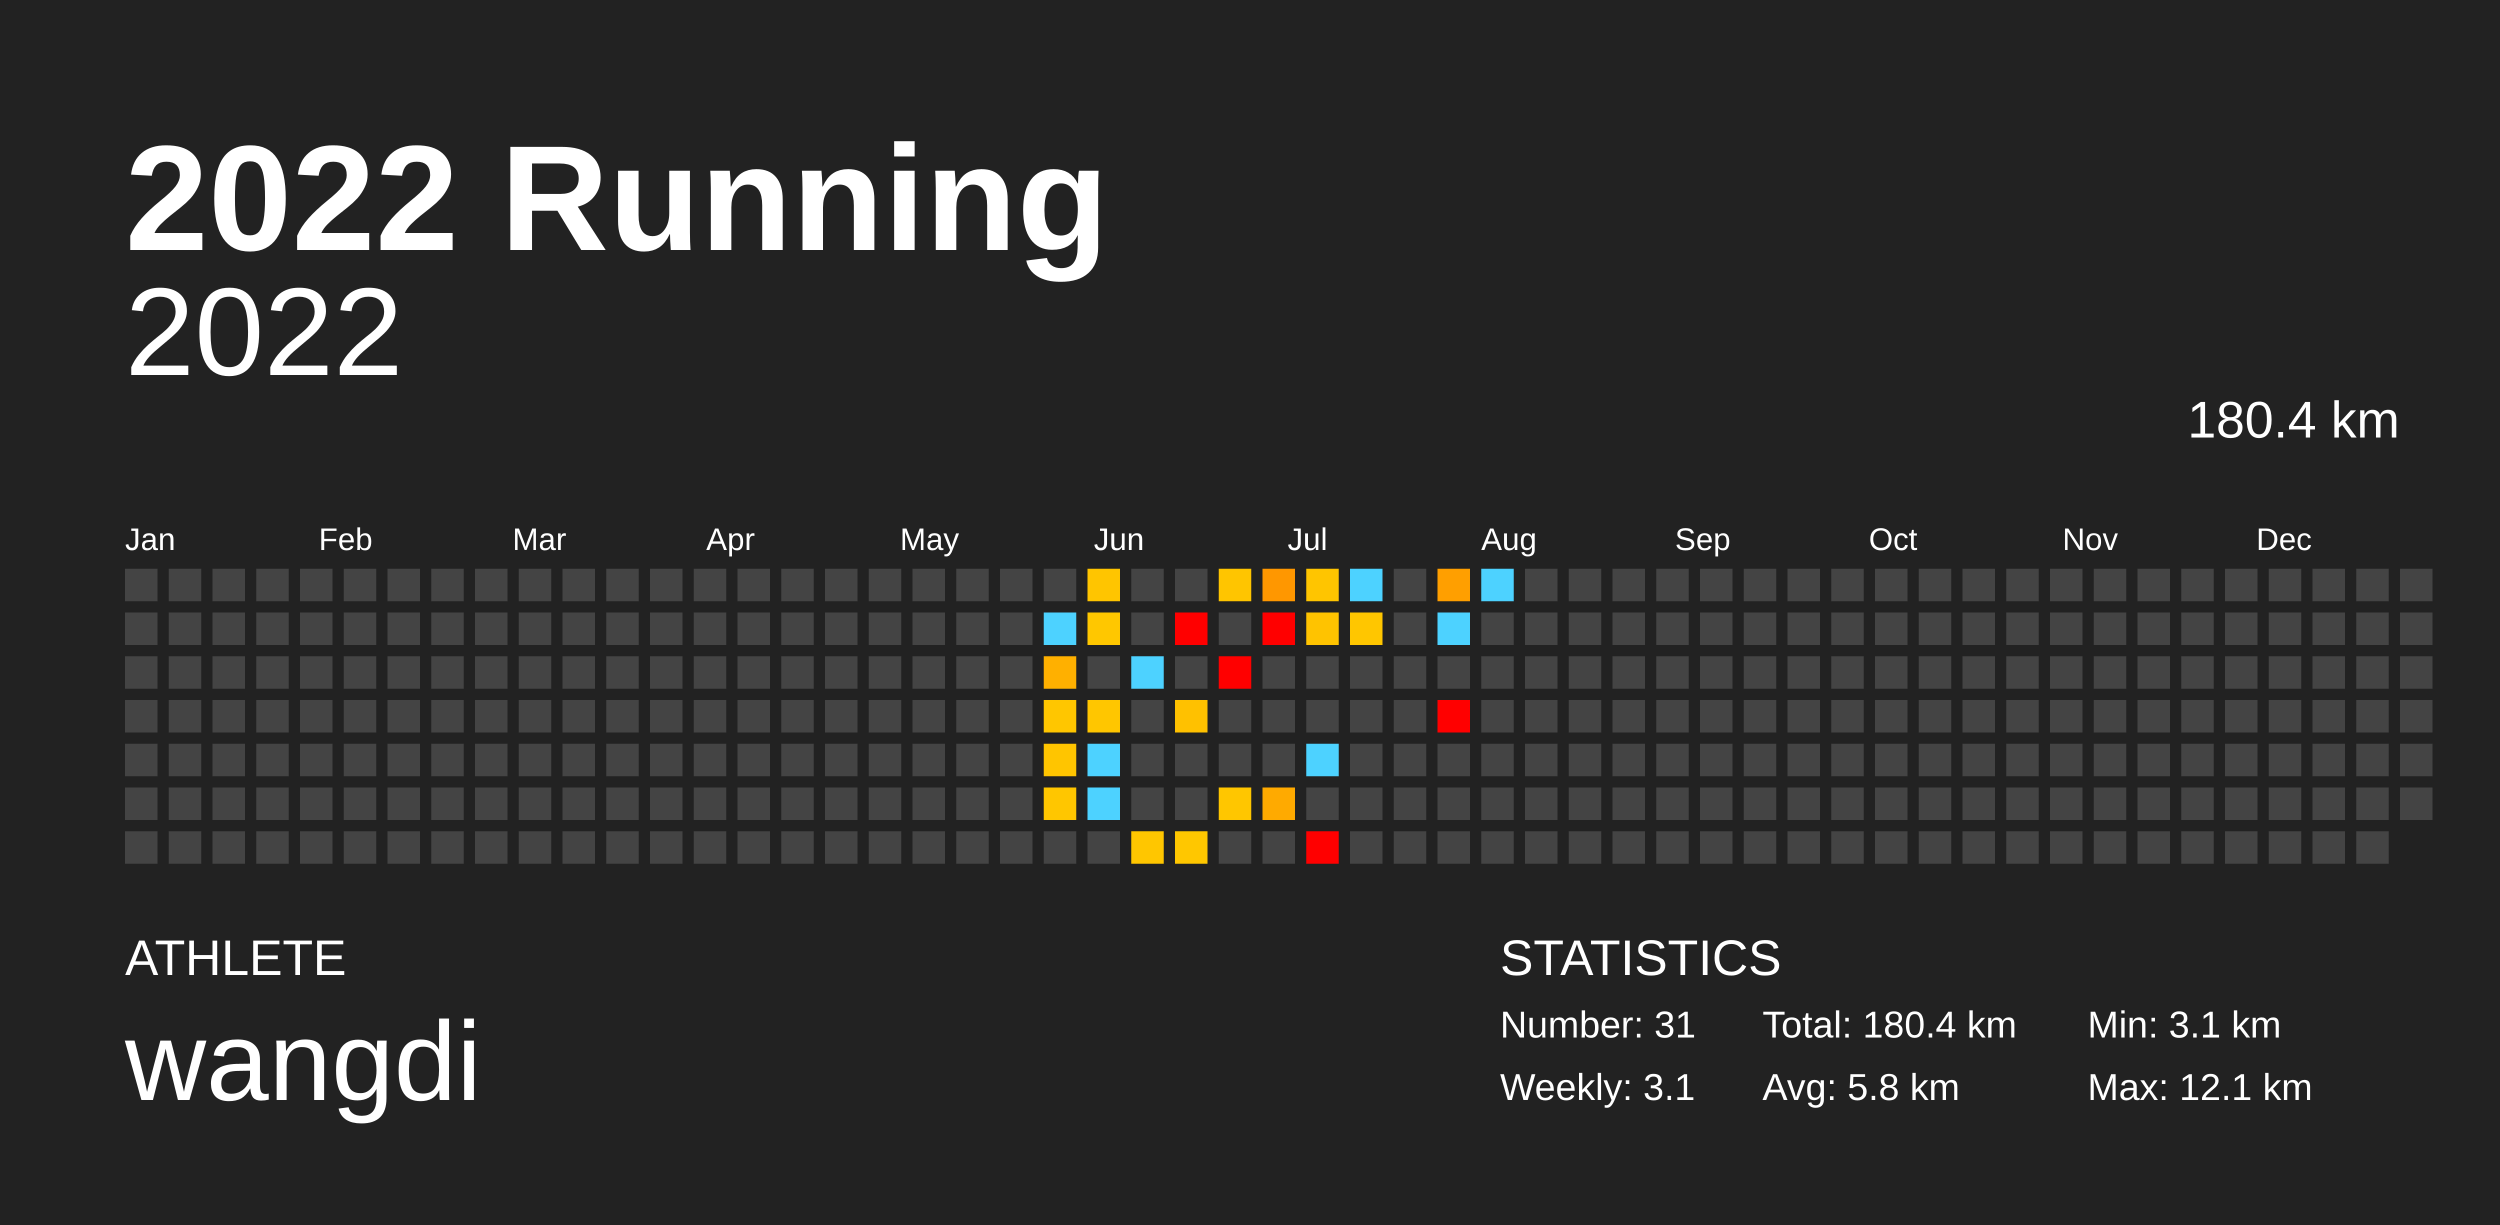
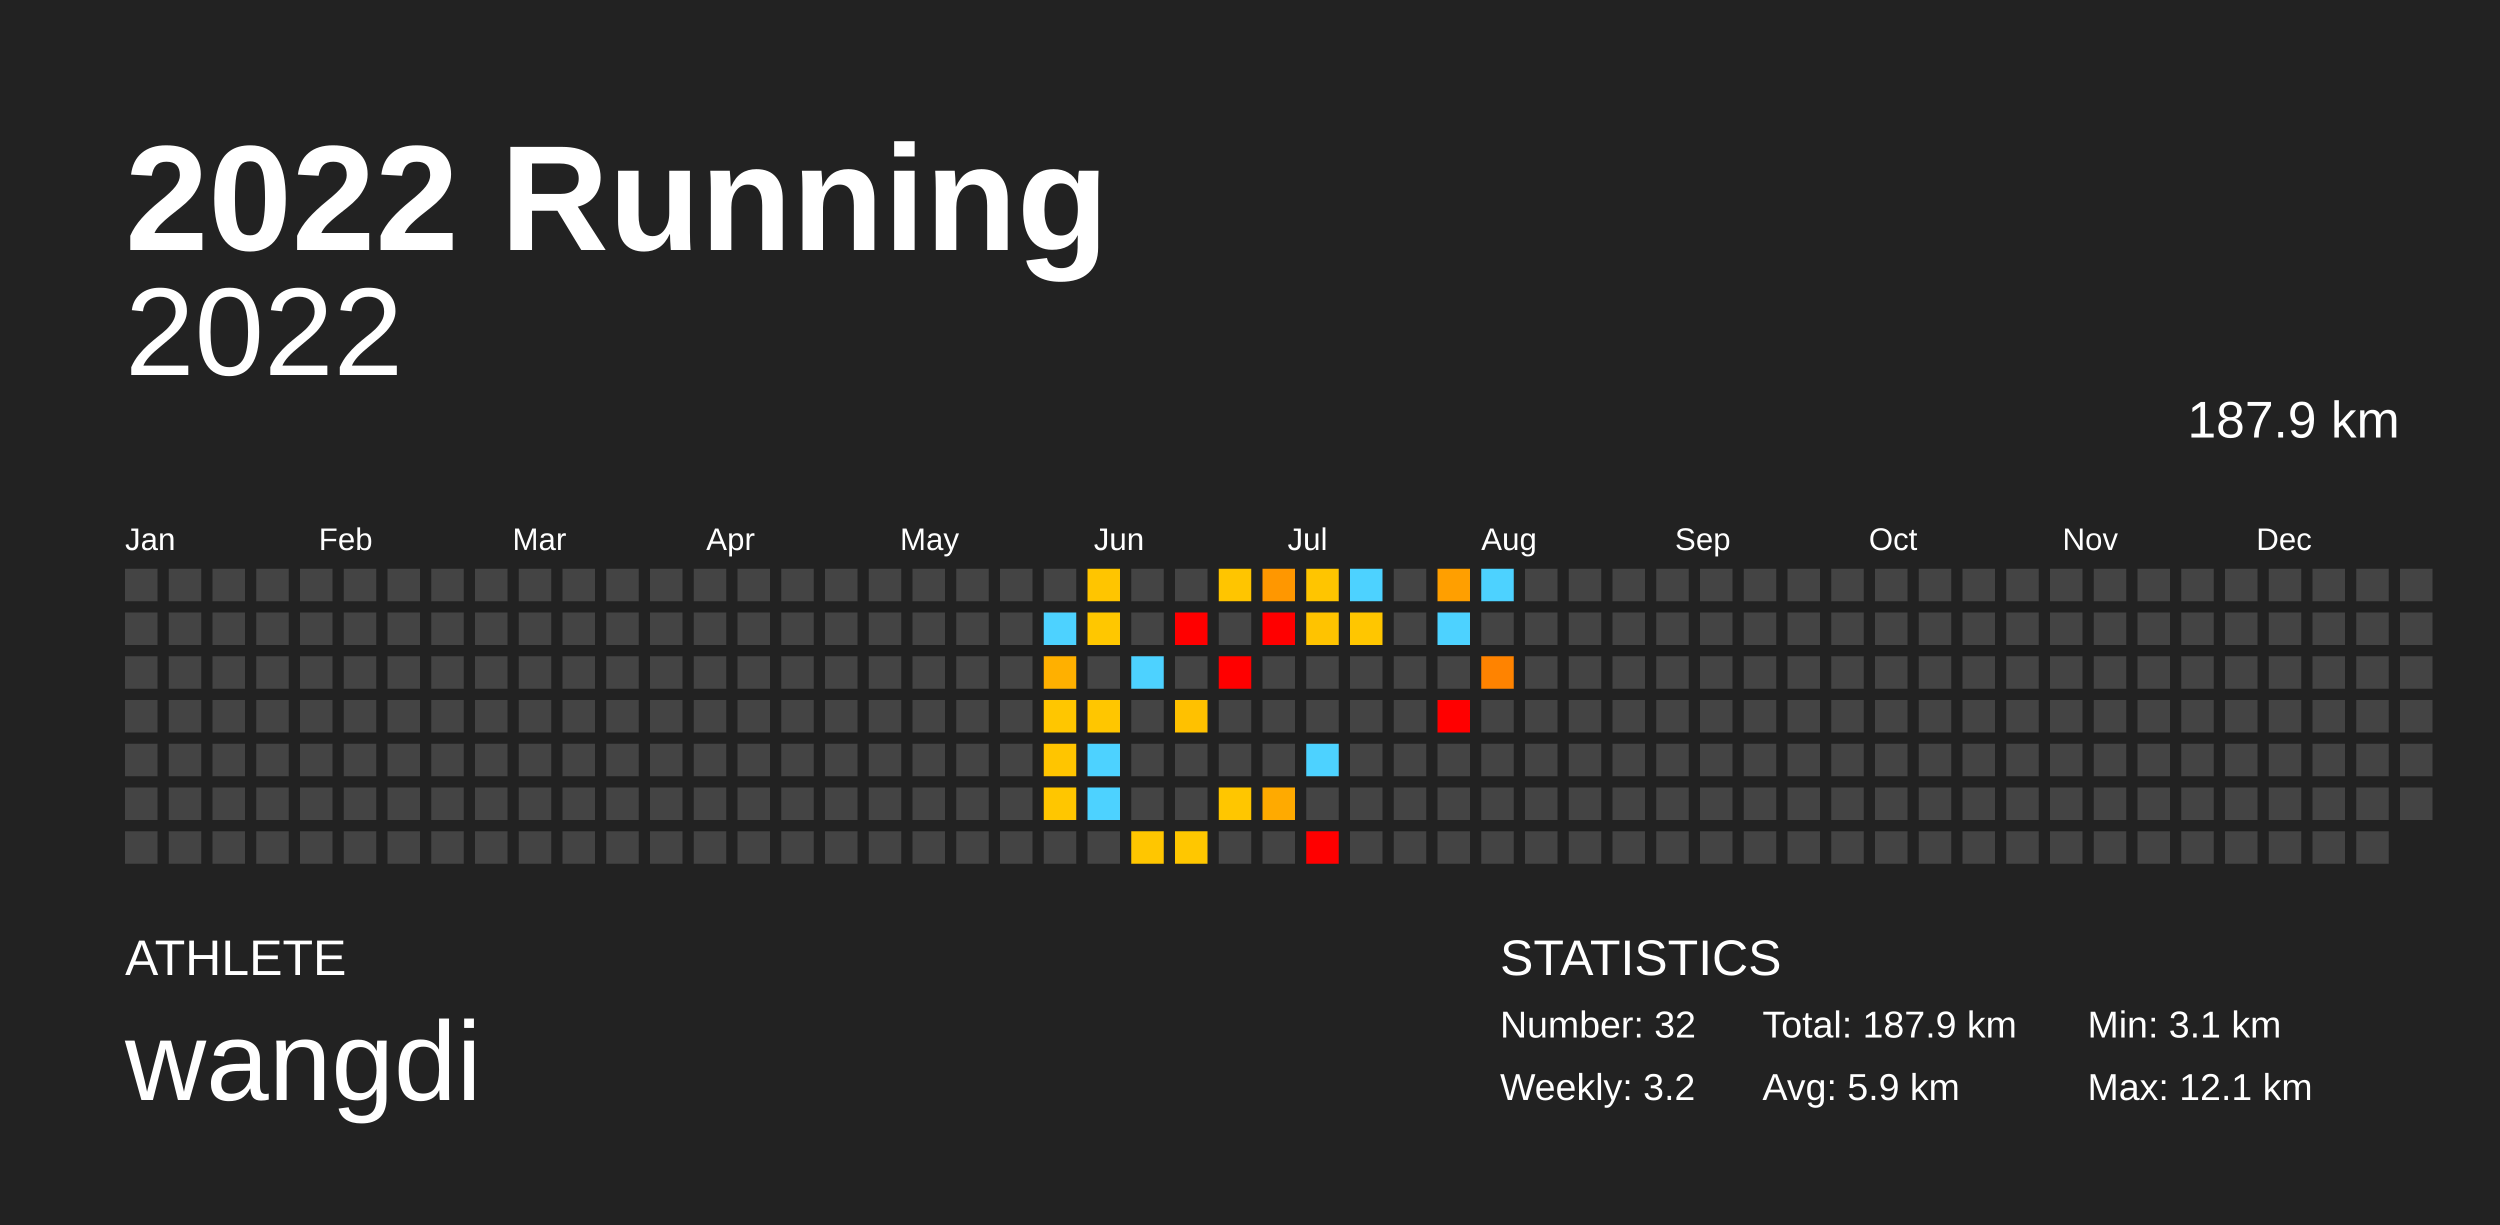
<svg xmlns="http://www.w3.org/2000/svg" baseProfile="full" height="98mm" version="1.1" viewBox="0,0,200,98" width="200mm">
  <defs />
  <rect fill="#222222" height="98" width="200" x="0" y="0" />
  <text fill="#FFFFFF" style="font-size:12px; font-family:Arial; font-weight:bold;" x="10" y="20">2022 Running</text>
  <text fill="#FFFFFF" style="font-size:4px; font-family:Arial" x="10" y="78">ATHLETE</text>
  <text fill="#FFFFFF" style="font-size:9px; font-family:Arial" x="10" y="88">wangdi</text>
  <text fill="#FFFFFF" style="font-size:4px; font-family:Arial" x="120" y="78">STATISTICS</text>
-   <text fill="#FFFFFF" style="font-size:3px; font-family:Arial" x="120" y="83">Number: 31</text>
-   <text fill="#FFFFFF" style="font-size:3px; font-family:Arial" x="120" y="88">Weekly: 3.1</text>
-   <text fill="#FFFFFF" style="font-size:3px; font-family:Arial" x="141" y="83">Total: 180.4 km</text>
-   <text fill="#FFFFFF" style="font-size:3px; font-family:Arial" x="141" y="88">Avg: 5.8 km</text>
+   <text fill="#FFFFFF" style="font-size:3px; font-family:Arial" x="120" y="83">Number: 32</text>
+   <text fill="#FFFFFF" style="font-size:3px; font-family:Arial" x="120" y="88">Weekly: 3.2</text>
+   <text fill="#FFFFFF" style="font-size:3px; font-family:Arial" x="141" y="83">Total: 187.9 km</text>
+   <text fill="#FFFFFF" style="font-size:3px; font-family:Arial" x="141" y="88">Avg: 5.9 km</text>
  <text fill="#FFFFFF" style="font-size:3px; font-family:Arial" x="167" y="83">Min: 3.1 km</text>
  <text fill="#FFFFFF" style="font-size:3px; font-family:Arial" x="167" y="88">Max: 12.1 km</text>
  <text alignment-baseline="hanging" fill="#FFFFFF" style="font-size:10.0px; font-family:Arial;" x="10" y="30">2022</text>
-   <text alignment-baseline="hanging" fill="#FFFFFF" style="font-size:4.125px; font-family:Arial;" x="175" y="35">180.4 km</text>
+   <text alignment-baseline="hanging" fill="#FFFFFF" style="font-size:4.125px; font-family:Arial;" x="175" y="35">187.9 km</text>
  <text fill="#FFFFFF" style="font-size:2.5px; font-family:Arial" x="10.0" y="44">Jan</text>
  <text fill="#FFFFFF" style="font-size:2.5px; font-family:Arial" x="25.5" y="44">Feb</text>
  <text fill="#FFFFFF" style="font-size:2.5px; font-family:Arial" x="41.0" y="44">Mar</text>
  <text fill="#FFFFFF" style="font-size:2.5px; font-family:Arial" x="56.5" y="44">Apr</text>
  <text fill="#FFFFFF" style="font-size:2.5px; font-family:Arial" x="72.0" y="44">May</text>
  <text fill="#FFFFFF" style="font-size:2.5px; font-family:Arial" x="87.5" y="44">Jun</text>
  <text fill="#FFFFFF" style="font-size:2.5px; font-family:Arial" x="103.0" y="44">Jul</text>
  <text fill="#FFFFFF" style="font-size:2.5px; font-family:Arial" x="118.5" y="44">Aug</text>
  <text fill="#FFFFFF" style="font-size:2.5px; font-family:Arial" x="134.0" y="44">Sep</text>
  <text fill="#FFFFFF" style="font-size:2.5px; font-family:Arial" x="149.5" y="44">Oct</text>
  <text fill="#FFFFFF" style="font-size:2.5px; font-family:Arial" x="165.0" y="44">Nov</text>
  <text fill="#FFFFFF" style="font-size:2.5px; font-family:Arial" x="180.5" y="44">Dec</text>
  <rect fill="#444444" height="2.6" width="2.6" x="10.0" y="45.5" />
  <rect fill="#444444" height="2.6" width="2.6" x="10.0" y="49.0" />
  <rect fill="#444444" height="2.6" width="2.6" x="10.0" y="52.5" />
  <rect fill="#444444" height="2.6" width="2.6" x="10.0" y="56.0" />
  <rect fill="#444444" height="2.6" width="2.6" x="10.0" y="59.5" />
  <rect fill="#444444" height="2.6" width="2.6" x="10.0" y="63.0" />
  <rect fill="#444444" height="2.6" width="2.6" x="10.0" y="66.5" />
  <rect fill="#444444" height="2.6" width="2.6" x="13.5" y="45.5" />
  <rect fill="#444444" height="2.6" width="2.6" x="13.5" y="49.0" />
  <rect fill="#444444" height="2.6" width="2.6" x="13.5" y="52.5" />
  <rect fill="#444444" height="2.6" width="2.6" x="13.5" y="56.0" />
  <rect fill="#444444" height="2.6" width="2.6" x="13.5" y="59.5" />
  <rect fill="#444444" height="2.6" width="2.6" x="13.5" y="63.0" />
  <rect fill="#444444" height="2.6" width="2.6" x="13.5" y="66.5" />
  <rect fill="#444444" height="2.6" width="2.6" x="17.0" y="45.5" />
  <rect fill="#444444" height="2.6" width="2.6" x="17.0" y="49.0" />
  <rect fill="#444444" height="2.6" width="2.6" x="17.0" y="52.5" />
  <rect fill="#444444" height="2.6" width="2.6" x="17.0" y="56.0" />
  <rect fill="#444444" height="2.6" width="2.6" x="17.0" y="59.5" />
  <rect fill="#444444" height="2.6" width="2.6" x="17.0" y="63.0" />
  <rect fill="#444444" height="2.6" width="2.6" x="17.0" y="66.5" />
  <rect fill="#444444" height="2.6" width="2.6" x="20.5" y="45.5" />
  <rect fill="#444444" height="2.6" width="2.6" x="20.5" y="49.0" />
  <rect fill="#444444" height="2.6" width="2.6" x="20.5" y="52.5" />
  <rect fill="#444444" height="2.6" width="2.6" x="20.5" y="56.0" />
  <rect fill="#444444" height="2.6" width="2.6" x="20.5" y="59.5" />
  <rect fill="#444444" height="2.6" width="2.6" x="20.5" y="63.0" />
  <rect fill="#444444" height="2.6" width="2.6" x="20.5" y="66.5" />
  <rect fill="#444444" height="2.6" width="2.6" x="24.0" y="45.5" />
  <rect fill="#444444" height="2.6" width="2.6" x="24.0" y="49.0" />
  <rect fill="#444444" height="2.6" width="2.6" x="24.0" y="52.5" />
  <rect fill="#444444" height="2.6" width="2.6" x="24.0" y="56.0" />
  <rect fill="#444444" height="2.6" width="2.6" x="24.0" y="59.5" />
  <rect fill="#444444" height="2.6" width="2.6" x="24.0" y="63.0" />
  <rect fill="#444444" height="2.6" width="2.6" x="24.0" y="66.5" />
  <rect fill="#444444" height="2.6" width="2.6" x="27.5" y="45.5" />
  <rect fill="#444444" height="2.6" width="2.6" x="27.5" y="49.0" />
  <rect fill="#444444" height="2.6" width="2.6" x="27.5" y="52.5" />
  <rect fill="#444444" height="2.6" width="2.6" x="27.5" y="56.0" />
  <rect fill="#444444" height="2.6" width="2.6" x="27.5" y="59.5" />
  <rect fill="#444444" height="2.6" width="2.6" x="27.5" y="63.0" />
  <rect fill="#444444" height="2.6" width="2.6" x="27.5" y="66.5" />
  <rect fill="#444444" height="2.6" width="2.6" x="31.0" y="45.5" />
  <rect fill="#444444" height="2.6" width="2.6" x="31.0" y="49.0" />
  <rect fill="#444444" height="2.6" width="2.6" x="31.0" y="52.5" />
  <rect fill="#444444" height="2.6" width="2.6" x="31.0" y="56.0" />
  <rect fill="#444444" height="2.6" width="2.6" x="31.0" y="59.5" />
  <rect fill="#444444" height="2.6" width="2.6" x="31.0" y="63.0" />
  <rect fill="#444444" height="2.6" width="2.6" x="31.0" y="66.5" />
  <rect fill="#444444" height="2.6" width="2.6" x="34.5" y="45.5" />
  <rect fill="#444444" height="2.6" width="2.6" x="34.5" y="49.0" />
  <rect fill="#444444" height="2.6" width="2.6" x="34.5" y="52.5" />
  <rect fill="#444444" height="2.6" width="2.6" x="34.5" y="56.0" />
  <rect fill="#444444" height="2.6" width="2.6" x="34.5" y="59.5" />
  <rect fill="#444444" height="2.6" width="2.6" x="34.5" y="63.0" />
  <rect fill="#444444" height="2.6" width="2.6" x="34.5" y="66.5" />
  <rect fill="#444444" height="2.6" width="2.6" x="38.0" y="45.5" />
  <rect fill="#444444" height="2.6" width="2.6" x="38.0" y="49.0" />
  <rect fill="#444444" height="2.6" width="2.6" x="38.0" y="52.5" />
  <rect fill="#444444" height="2.6" width="2.6" x="38.0" y="56.0" />
  <rect fill="#444444" height="2.6" width="2.6" x="38.0" y="59.5" />
  <rect fill="#444444" height="2.6" width="2.6" x="38.0" y="63.0" />
  <rect fill="#444444" height="2.6" width="2.6" x="38.0" y="66.5" />
  <rect fill="#444444" height="2.6" width="2.6" x="41.5" y="45.5" />
  <rect fill="#444444" height="2.6" width="2.6" x="41.5" y="49.0" />
  <rect fill="#444444" height="2.6" width="2.6" x="41.5" y="52.5" />
  <rect fill="#444444" height="2.6" width="2.6" x="41.5" y="56.0" />
  <rect fill="#444444" height="2.6" width="2.6" x="41.5" y="59.5" />
  <rect fill="#444444" height="2.6" width="2.6" x="41.5" y="63.0" />
  <rect fill="#444444" height="2.6" width="2.6" x="41.5" y="66.5" />
  <rect fill="#444444" height="2.6" width="2.6" x="45.0" y="45.5" />
  <rect fill="#444444" height="2.6" width="2.6" x="45.0" y="49.0" />
  <rect fill="#444444" height="2.6" width="2.6" x="45.0" y="52.5" />
  <rect fill="#444444" height="2.6" width="2.6" x="45.0" y="56.0" />
  <rect fill="#444444" height="2.6" width="2.6" x="45.0" y="59.5" />
  <rect fill="#444444" height="2.6" width="2.6" x="45.0" y="63.0" />
  <rect fill="#444444" height="2.6" width="2.6" x="45.0" y="66.5" />
  <rect fill="#444444" height="2.6" width="2.6" x="48.5" y="45.5" />
  <rect fill="#444444" height="2.6" width="2.6" x="48.5" y="49.0" />
  <rect fill="#444444" height="2.6" width="2.6" x="48.5" y="52.5" />
  <rect fill="#444444" height="2.6" width="2.6" x="48.5" y="56.0" />
  <rect fill="#444444" height="2.6" width="2.6" x="48.5" y="59.5" />
  <rect fill="#444444" height="2.6" width="2.6" x="48.5" y="63.0" />
  <rect fill="#444444" height="2.6" width="2.6" x="48.5" y="66.5" />
  <rect fill="#444444" height="2.6" width="2.6" x="52.0" y="45.5" />
  <rect fill="#444444" height="2.6" width="2.6" x="52.0" y="49.0" />
  <rect fill="#444444" height="2.6" width="2.6" x="52.0" y="52.5" />
  <rect fill="#444444" height="2.6" width="2.6" x="52.0" y="56.0" />
  <rect fill="#444444" height="2.6" width="2.6" x="52.0" y="59.5" />
  <rect fill="#444444" height="2.6" width="2.6" x="52.0" y="63.0" />
  <rect fill="#444444" height="2.6" width="2.6" x="52.0" y="66.5" />
  <rect fill="#444444" height="2.6" width="2.6" x="55.5" y="45.5" />
  <rect fill="#444444" height="2.6" width="2.6" x="55.5" y="49.0" />
  <rect fill="#444444" height="2.6" width="2.6" x="55.5" y="52.5" />
  <rect fill="#444444" height="2.6" width="2.6" x="55.5" y="56.0" />
  <rect fill="#444444" height="2.6" width="2.6" x="55.5" y="59.5" />
  <rect fill="#444444" height="2.6" width="2.6" x="55.5" y="63.0" />
  <rect fill="#444444" height="2.6" width="2.6" x="55.5" y="66.5" />
  <rect fill="#444444" height="2.6" width="2.6" x="59.0" y="45.5" />
  <rect fill="#444444" height="2.6" width="2.6" x="59.0" y="49.0" />
  <rect fill="#444444" height="2.6" width="2.6" x="59.0" y="52.5" />
  <rect fill="#444444" height="2.6" width="2.6" x="59.0" y="56.0" />
  <rect fill="#444444" height="2.6" width="2.6" x="59.0" y="59.5" />
  <rect fill="#444444" height="2.6" width="2.6" x="59.0" y="63.0" />
  <rect fill="#444444" height="2.6" width="2.6" x="59.0" y="66.5" />
  <rect fill="#444444" height="2.6" width="2.6" x="62.5" y="45.5" />
  <rect fill="#444444" height="2.6" width="2.6" x="62.5" y="49.0" />
  <rect fill="#444444" height="2.6" width="2.6" x="62.5" y="52.5" />
  <rect fill="#444444" height="2.6" width="2.6" x="62.5" y="56.0" />
  <rect fill="#444444" height="2.6" width="2.6" x="62.5" y="59.5" />
  <rect fill="#444444" height="2.6" width="2.6" x="62.5" y="63.0" />
  <rect fill="#444444" height="2.6" width="2.6" x="62.5" y="66.5" />
  <rect fill="#444444" height="2.6" width="2.6" x="66.0" y="45.5" />
  <rect fill="#444444" height="2.6" width="2.6" x="66.0" y="49.0" />
  <rect fill="#444444" height="2.6" width="2.6" x="66.0" y="52.5" />
  <rect fill="#444444" height="2.6" width="2.6" x="66.0" y="56.0" />
  <rect fill="#444444" height="2.6" width="2.6" x="66.0" y="59.5" />
  <rect fill="#444444" height="2.6" width="2.6" x="66.0" y="63.0" />
  <rect fill="#444444" height="2.6" width="2.6" x="66.0" y="66.5" />
  <rect fill="#444444" height="2.6" width="2.6" x="69.5" y="45.5" />
  <rect fill="#444444" height="2.6" width="2.6" x="69.5" y="49.0" />
  <rect fill="#444444" height="2.6" width="2.6" x="69.5" y="52.5" />
  <rect fill="#444444" height="2.6" width="2.6" x="69.5" y="56.0" />
  <rect fill="#444444" height="2.6" width="2.6" x="69.5" y="59.5" />
  <rect fill="#444444" height="2.6" width="2.6" x="69.5" y="63.0" />
  <rect fill="#444444" height="2.6" width="2.6" x="69.5" y="66.5" />
  <rect fill="#444444" height="2.6" width="2.6" x="73.0" y="45.5" />
  <rect fill="#444444" height="2.6" width="2.6" x="73.0" y="49.0" />
  <rect fill="#444444" height="2.6" width="2.6" x="73.0" y="52.5" />
  <rect fill="#444444" height="2.6" width="2.6" x="73.0" y="56.0" />
  <rect fill="#444444" height="2.6" width="2.6" x="73.0" y="59.5" />
  <rect fill="#444444" height="2.6" width="2.6" x="73.0" y="63.0" />
  <rect fill="#444444" height="2.6" width="2.6" x="73.0" y="66.5" />
  <rect fill="#444444" height="2.6" width="2.6" x="76.5" y="45.5" />
  <rect fill="#444444" height="2.6" width="2.6" x="76.5" y="49.0" />
  <rect fill="#444444" height="2.6" width="2.6" x="76.5" y="52.5" />
  <rect fill="#444444" height="2.6" width="2.6" x="76.5" y="56.0" />
  <rect fill="#444444" height="2.6" width="2.6" x="76.5" y="59.5" />
  <rect fill="#444444" height="2.6" width="2.6" x="76.5" y="63.0" />
  <rect fill="#444444" height="2.6" width="2.6" x="76.5" y="66.5" />
  <rect fill="#444444" height="2.6" width="2.6" x="80.0" y="45.5" />
  <rect fill="#444444" height="2.6" width="2.6" x="80.0" y="49.0" />
  <rect fill="#444444" height="2.6" width="2.6" x="80.0" y="52.5" />
  <rect fill="#444444" height="2.6" width="2.6" x="80.0" y="56.0" />
  <rect fill="#444444" height="2.6" width="2.6" x="80.0" y="59.5" />
  <rect fill="#444444" height="2.6" width="2.6" x="80.0" y="63.0" />
  <rect fill="#444444" height="2.6" width="2.6" x="80.0" y="66.5" />
  <rect fill="#444444" height="2.6" width="2.6" x="83.5" y="45.5" />
  <rect fill="#4dd2ff" height="2.6" width="2.6" x="83.5" y="49.0" />
  <rect fill="#ffb000" height="2.6" width="2.6" x="83.5" y="52.5" />
  <rect fill="#ffc600" height="2.6" width="2.6" x="83.5" y="56.0" />
  <rect fill="#ffc500" height="2.6" width="2.6" x="83.5" y="59.5" />
  <rect fill="#ffc600" height="2.6" width="2.6" x="83.5" y="63.0" />
  <rect fill="#444444" height="2.6" width="2.6" x="83.5" y="66.5" />
  <rect fill="#ffc500" height="2.6" width="2.6" x="87.0" y="45.5" />
  <rect fill="#ffc700" height="2.6" width="2.6" x="87.0" y="49.0" />
  <rect fill="#444444" height="2.6" width="2.6" x="87.0" y="52.5" />
  <rect fill="#ffc600" height="2.6" width="2.6" x="87.0" y="56.0" />
  <rect fill="#4dd2ff" height="2.6" width="2.6" x="87.0" y="59.5" />
  <rect fill="#4dd2ff" height="2.6" width="2.6" x="87.0" y="63.0" />
  <rect fill="#444444" height="2.6" width="2.6" x="87.0" y="66.5" />
  <rect fill="#444444" height="2.6" width="2.6" x="90.5" y="45.5" />
  <rect fill="#444444" height="2.6" width="2.6" x="90.5" y="49.0" />
  <rect fill="#4dd2ff" height="2.6" width="2.6" x="90.5" y="52.5" />
  <rect fill="#444444" height="2.6" width="2.6" x="90.5" y="56.0" />
  <rect fill="#444444" height="2.6" width="2.6" x="90.5" y="59.5" />
  <rect fill="#444444" height="2.6" width="2.6" x="90.5" y="63.0" />
  <rect fill="#ffc600" height="2.6" width="2.6" x="90.5" y="66.5" />
  <rect fill="#444444" height="2.6" width="2.6" x="94.0" y="45.5" />
  <rect fill="red" height="2.6" width="2.6" x="94.0" y="49.0" />
  <rect fill="#444444" height="2.6" width="2.6" x="94.0" y="52.5" />
  <rect fill="#ffc100" height="2.6" width="2.6" x="94.0" y="56.0" />
  <rect fill="#444444" height="2.6" width="2.6" x="94.0" y="59.5" />
  <rect fill="#444444" height="2.6" width="2.6" x="94.0" y="63.0" />
  <rect fill="#ffc700" height="2.6" width="2.6" x="94.0" y="66.5" />
  <rect fill="#ffc500" height="2.6" width="2.6" x="97.5" y="45.5" />
  <rect fill="#444444" height="2.6" width="2.6" x="97.5" y="49.0" />
  <rect fill="red" height="2.6" width="2.6" x="97.5" y="52.5" />
  <rect fill="#444444" height="2.6" width="2.6" x="97.5" y="56.0" />
  <rect fill="#444444" height="2.6" width="2.6" x="97.5" y="59.5" />
  <rect fill="#ffc600" height="2.6" width="2.6" x="97.5" y="63.0" />
  <rect fill="#444444" height="2.6" width="2.6" x="97.5" y="66.5" />
  <rect fill="#ff9700" height="2.6" width="2.6" x="101.0" y="45.5" />
  <rect fill="red" height="2.6" width="2.6" x="101.0" y="49.0" />
  <rect fill="#444444" height="2.6" width="2.6" x="101.0" y="52.5" />
  <rect fill="#444444" height="2.6" width="2.6" x="101.0" y="56.0" />
  <rect fill="#444444" height="2.6" width="2.6" x="101.0" y="59.5" />
  <rect fill="#ffaa00" height="2.6" width="2.6" x="101.0" y="63.0" />
  <rect fill="#444444" height="2.6" width="2.6" x="101.0" y="66.5" />
  <rect fill="#ffc500" height="2.6" width="2.6" x="104.5" y="45.5" />
  <rect fill="#ffc300" height="2.6" width="2.6" x="104.5" y="49.0" />
  <rect fill="#444444" height="2.6" width="2.6" x="104.5" y="52.5" />
  <rect fill="#444444" height="2.6" width="2.6" x="104.5" y="56.0" />
  <rect fill="#4dd2ff" height="2.6" width="2.6" x="104.5" y="59.5" />
  <rect fill="#444444" height="2.6" width="2.6" x="104.5" y="63.0" />
  <rect fill="red" height="2.6" width="2.6" x="104.5" y="66.5" />
  <rect fill="#4dd2ff" height="2.6" width="2.6" x="108.0" y="45.5" />
  <rect fill="#ffc600" height="2.6" width="2.6" x="108.0" y="49.0" />
  <rect fill="#444444" height="2.6" width="2.6" x="108.0" y="52.5" />
  <rect fill="#444444" height="2.6" width="2.6" x="108.0" y="56.0" />
  <rect fill="#444444" height="2.6" width="2.6" x="108.0" y="59.5" />
  <rect fill="#444444" height="2.6" width="2.6" x="108.0" y="63.0" />
  <rect fill="#444444" height="2.6" width="2.6" x="108.0" y="66.5" />
  <rect fill="#444444" height="2.6" width="2.6" x="111.5" y="45.5" />
  <rect fill="#444444" height="2.6" width="2.6" x="111.5" y="49.0" />
  <rect fill="#444444" height="2.6" width="2.6" x="111.5" y="52.5" />
  <rect fill="#444444" height="2.6" width="2.6" x="111.5" y="56.0" />
  <rect fill="#444444" height="2.6" width="2.6" x="111.5" y="59.5" />
  <rect fill="#444444" height="2.6" width="2.6" x="111.5" y="63.0" />
  <rect fill="#444444" height="2.6" width="2.6" x="111.5" y="66.5" />
  <rect fill="#ff9f00" height="2.6" width="2.6" x="115.0" y="45.5" />
  <rect fill="#4dd2ff" height="2.6" width="2.6" x="115.0" y="49.0" />
  <rect fill="#444444" height="2.6" width="2.6" x="115.0" y="52.5" />
  <rect fill="red" height="2.6" width="2.6" x="115.0" y="56.0" />
  <rect fill="#444444" height="2.6" width="2.6" x="115.0" y="59.5" />
  <rect fill="#444444" height="2.6" width="2.6" x="115.0" y="63.0" />
  <rect fill="#444444" height="2.6" width="2.6" x="115.0" y="66.5" />
  <rect fill="#4dd2ff" height="2.6" width="2.6" x="118.5" y="45.5" />
  <rect fill="#444444" height="2.6" width="2.6" x="118.5" y="49.0" />
-   <rect fill="#444444" height="2.6" width="2.6" x="118.5" y="52.5" />
+   <rect fill="#ff8300" height="2.6" width="2.6" x="118.5" y="52.5" />
  <rect fill="#444444" height="2.6" width="2.6" x="118.5" y="56.0" />
  <rect fill="#444444" height="2.6" width="2.6" x="118.5" y="59.5" />
  <rect fill="#444444" height="2.6" width="2.6" x="118.5" y="63.0" />
  <rect fill="#444444" height="2.6" width="2.6" x="118.5" y="66.5" />
  <rect fill="#444444" height="2.6" width="2.6" x="122.0" y="45.5" />
  <rect fill="#444444" height="2.6" width="2.6" x="122.0" y="49.0" />
  <rect fill="#444444" height="2.6" width="2.6" x="122.0" y="52.5" />
  <rect fill="#444444" height="2.6" width="2.6" x="122.0" y="56.0" />
  <rect fill="#444444" height="2.6" width="2.6" x="122.0" y="59.5" />
  <rect fill="#444444" height="2.6" width="2.6" x="122.0" y="63.0" />
  <rect fill="#444444" height="2.6" width="2.6" x="122.0" y="66.5" />
  <rect fill="#444444" height="2.6" width="2.6" x="125.5" y="45.5" />
  <rect fill="#444444" height="2.6" width="2.6" x="125.5" y="49.0" />
  <rect fill="#444444" height="2.6" width="2.6" x="125.5" y="52.5" />
  <rect fill="#444444" height="2.6" width="2.6" x="125.5" y="56.0" />
  <rect fill="#444444" height="2.6" width="2.6" x="125.5" y="59.5" />
  <rect fill="#444444" height="2.6" width="2.6" x="125.5" y="63.0" />
  <rect fill="#444444" height="2.6" width="2.6" x="125.5" y="66.5" />
  <rect fill="#444444" height="2.6" width="2.6" x="129.0" y="45.5" />
  <rect fill="#444444" height="2.6" width="2.6" x="129.0" y="49.0" />
  <rect fill="#444444" height="2.6" width="2.6" x="129.0" y="52.5" />
  <rect fill="#444444" height="2.6" width="2.6" x="129.0" y="56.0" />
  <rect fill="#444444" height="2.6" width="2.6" x="129.0" y="59.5" />
  <rect fill="#444444" height="2.6" width="2.6" x="129.0" y="63.0" />
  <rect fill="#444444" height="2.6" width="2.6" x="129.0" y="66.5" />
  <rect fill="#444444" height="2.6" width="2.6" x="132.5" y="45.5" />
  <rect fill="#444444" height="2.6" width="2.6" x="132.5" y="49.0" />
  <rect fill="#444444" height="2.6" width="2.6" x="132.5" y="52.5" />
  <rect fill="#444444" height="2.6" width="2.6" x="132.5" y="56.0" />
  <rect fill="#444444" height="2.6" width="2.6" x="132.5" y="59.5" />
  <rect fill="#444444" height="2.6" width="2.6" x="132.5" y="63.0" />
  <rect fill="#444444" height="2.6" width="2.6" x="132.5" y="66.5" />
  <rect fill="#444444" height="2.6" width="2.6" x="136.0" y="45.5" />
  <rect fill="#444444" height="2.6" width="2.6" x="136.0" y="49.0" />
  <rect fill="#444444" height="2.6" width="2.6" x="136.0" y="52.5" />
  <rect fill="#444444" height="2.6" width="2.6" x="136.0" y="56.0" />
  <rect fill="#444444" height="2.6" width="2.6" x="136.0" y="59.5" />
  <rect fill="#444444" height="2.6" width="2.6" x="136.0" y="63.0" />
  <rect fill="#444444" height="2.6" width="2.6" x="136.0" y="66.5" />
  <rect fill="#444444" height="2.6" width="2.6" x="139.5" y="45.5" />
  <rect fill="#444444" height="2.6" width="2.6" x="139.5" y="49.0" />
  <rect fill="#444444" height="2.6" width="2.6" x="139.5" y="52.5" />
  <rect fill="#444444" height="2.6" width="2.6" x="139.5" y="56.0" />
  <rect fill="#444444" height="2.6" width="2.6" x="139.5" y="59.5" />
  <rect fill="#444444" height="2.6" width="2.6" x="139.5" y="63.0" />
  <rect fill="#444444" height="2.6" width="2.6" x="139.5" y="66.5" />
  <rect fill="#444444" height="2.6" width="2.6" x="143.0" y="45.5" />
  <rect fill="#444444" height="2.6" width="2.6" x="143.0" y="49.0" />
  <rect fill="#444444" height="2.6" width="2.6" x="143.0" y="52.5" />
  <rect fill="#444444" height="2.6" width="2.6" x="143.0" y="56.0" />
  <rect fill="#444444" height="2.6" width="2.6" x="143.0" y="59.5" />
  <rect fill="#444444" height="2.6" width="2.6" x="143.0" y="63.0" />
  <rect fill="#444444" height="2.6" width="2.6" x="143.0" y="66.5" />
  <rect fill="#444444" height="2.6" width="2.6" x="146.5" y="45.5" />
  <rect fill="#444444" height="2.6" width="2.6" x="146.5" y="49.0" />
  <rect fill="#444444" height="2.6" width="2.6" x="146.5" y="52.5" />
  <rect fill="#444444" height="2.6" width="2.6" x="146.5" y="56.0" />
  <rect fill="#444444" height="2.6" width="2.6" x="146.5" y="59.5" />
  <rect fill="#444444" height="2.6" width="2.6" x="146.5" y="63.0" />
  <rect fill="#444444" height="2.6" width="2.6" x="146.5" y="66.5" />
  <rect fill="#444444" height="2.6" width="2.6" x="150.0" y="45.5" />
  <rect fill="#444444" height="2.6" width="2.6" x="150.0" y="49.0" />
  <rect fill="#444444" height="2.6" width="2.6" x="150.0" y="52.5" />
  <rect fill="#444444" height="2.6" width="2.6" x="150.0" y="56.0" />
  <rect fill="#444444" height="2.6" width="2.6" x="150.0" y="59.5" />
  <rect fill="#444444" height="2.6" width="2.6" x="150.0" y="63.0" />
  <rect fill="#444444" height="2.6" width="2.6" x="150.0" y="66.5" />
  <rect fill="#444444" height="2.6" width="2.6" x="153.5" y="45.5" />
  <rect fill="#444444" height="2.6" width="2.6" x="153.5" y="49.0" />
  <rect fill="#444444" height="2.6" width="2.6" x="153.5" y="52.5" />
  <rect fill="#444444" height="2.6" width="2.6" x="153.5" y="56.0" />
  <rect fill="#444444" height="2.6" width="2.6" x="153.5" y="59.5" />
  <rect fill="#444444" height="2.6" width="2.6" x="153.5" y="63.0" />
  <rect fill="#444444" height="2.6" width="2.6" x="153.5" y="66.5" />
  <rect fill="#444444" height="2.6" width="2.6" x="157.0" y="45.5" />
  <rect fill="#444444" height="2.6" width="2.6" x="157.0" y="49.0" />
  <rect fill="#444444" height="2.6" width="2.6" x="157.0" y="52.5" />
  <rect fill="#444444" height="2.6" width="2.6" x="157.0" y="56.0" />
  <rect fill="#444444" height="2.6" width="2.6" x="157.0" y="59.5" />
  <rect fill="#444444" height="2.6" width="2.6" x="157.0" y="63.0" />
  <rect fill="#444444" height="2.6" width="2.6" x="157.0" y="66.5" />
  <rect fill="#444444" height="2.6" width="2.6" x="160.5" y="45.5" />
  <rect fill="#444444" height="2.6" width="2.6" x="160.5" y="49.0" />
  <rect fill="#444444" height="2.6" width="2.6" x="160.5" y="52.5" />
  <rect fill="#444444" height="2.6" width="2.6" x="160.5" y="56.0" />
  <rect fill="#444444" height="2.6" width="2.6" x="160.5" y="59.5" />
  <rect fill="#444444" height="2.6" width="2.6" x="160.5" y="63.0" />
  <rect fill="#444444" height="2.6" width="2.6" x="160.5" y="66.5" />
  <rect fill="#444444" height="2.6" width="2.6" x="164.0" y="45.5" />
  <rect fill="#444444" height="2.6" width="2.6" x="164.0" y="49.0" />
  <rect fill="#444444" height="2.6" width="2.6" x="164.0" y="52.5" />
  <rect fill="#444444" height="2.6" width="2.6" x="164.0" y="56.0" />
  <rect fill="#444444" height="2.6" width="2.6" x="164.0" y="59.5" />
  <rect fill="#444444" height="2.6" width="2.6" x="164.0" y="63.0" />
  <rect fill="#444444" height="2.6" width="2.6" x="164.0" y="66.5" />
  <rect fill="#444444" height="2.6" width="2.6" x="167.5" y="45.5" />
  <rect fill="#444444" height="2.6" width="2.6" x="167.5" y="49.0" />
  <rect fill="#444444" height="2.6" width="2.6" x="167.5" y="52.5" />
  <rect fill="#444444" height="2.6" width="2.6" x="167.5" y="56.0" />
  <rect fill="#444444" height="2.6" width="2.6" x="167.5" y="59.5" />
  <rect fill="#444444" height="2.6" width="2.6" x="167.5" y="63.0" />
  <rect fill="#444444" height="2.6" width="2.6" x="167.5" y="66.5" />
  <rect fill="#444444" height="2.6" width="2.6" x="171.0" y="45.5" />
  <rect fill="#444444" height="2.6" width="2.6" x="171.0" y="49.0" />
  <rect fill="#444444" height="2.6" width="2.6" x="171.0" y="52.5" />
  <rect fill="#444444" height="2.6" width="2.6" x="171.0" y="56.0" />
  <rect fill="#444444" height="2.6" width="2.6" x="171.0" y="59.5" />
  <rect fill="#444444" height="2.6" width="2.6" x="171.0" y="63.0" />
  <rect fill="#444444" height="2.6" width="2.6" x="171.0" y="66.5" />
  <rect fill="#444444" height="2.6" width="2.6" x="174.5" y="45.5" />
  <rect fill="#444444" height="2.6" width="2.6" x="174.5" y="49.0" />
  <rect fill="#444444" height="2.6" width="2.6" x="174.5" y="52.5" />
  <rect fill="#444444" height="2.6" width="2.6" x="174.5" y="56.0" />
  <rect fill="#444444" height="2.6" width="2.6" x="174.5" y="59.5" />
  <rect fill="#444444" height="2.6" width="2.6" x="174.5" y="63.0" />
  <rect fill="#444444" height="2.6" width="2.6" x="174.5" y="66.5" />
  <rect fill="#444444" height="2.6" width="2.6" x="178.0" y="45.5" />
  <rect fill="#444444" height="2.6" width="2.6" x="178.0" y="49.0" />
  <rect fill="#444444" height="2.6" width="2.6" x="178.0" y="52.5" />
  <rect fill="#444444" height="2.6" width="2.6" x="178.0" y="56.0" />
  <rect fill="#444444" height="2.6" width="2.6" x="178.0" y="59.5" />
  <rect fill="#444444" height="2.6" width="2.6" x="178.0" y="63.0" />
  <rect fill="#444444" height="2.6" width="2.6" x="178.0" y="66.5" />
  <rect fill="#444444" height="2.6" width="2.6" x="181.5" y="45.5" />
  <rect fill="#444444" height="2.6" width="2.6" x="181.5" y="49.0" />
  <rect fill="#444444" height="2.6" width="2.6" x="181.5" y="52.5" />
  <rect fill="#444444" height="2.6" width="2.6" x="181.5" y="56.0" />
  <rect fill="#444444" height="2.6" width="2.6" x="181.5" y="59.5" />
  <rect fill="#444444" height="2.6" width="2.6" x="181.5" y="63.0" />
  <rect fill="#444444" height="2.6" width="2.6" x="181.5" y="66.5" />
  <rect fill="#444444" height="2.6" width="2.6" x="185.0" y="45.5" />
  <rect fill="#444444" height="2.6" width="2.6" x="185.0" y="49.0" />
  <rect fill="#444444" height="2.6" width="2.6" x="185.0" y="52.5" />
  <rect fill="#444444" height="2.6" width="2.6" x="185.0" y="56.0" />
  <rect fill="#444444" height="2.6" width="2.6" x="185.0" y="59.5" />
  <rect fill="#444444" height="2.6" width="2.6" x="185.0" y="63.0" />
  <rect fill="#444444" height="2.6" width="2.6" x="185.0" y="66.5" />
  <rect fill="#444444" height="2.6" width="2.6" x="188.5" y="45.5" />
  <rect fill="#444444" height="2.6" width="2.6" x="188.5" y="49.0" />
  <rect fill="#444444" height="2.6" width="2.6" x="188.5" y="52.5" />
  <rect fill="#444444" height="2.6" width="2.6" x="188.5" y="56.0" />
  <rect fill="#444444" height="2.6" width="2.6" x="188.5" y="59.5" />
  <rect fill="#444444" height="2.6" width="2.6" x="188.5" y="63.0" />
  <rect fill="#444444" height="2.6" width="2.6" x="188.5" y="66.5" />
  <rect fill="#444444" height="2.6" width="2.6" x="192.0" y="45.5" />
  <rect fill="#444444" height="2.6" width="2.6" x="192.0" y="49.0" />
  <rect fill="#444444" height="2.6" width="2.6" x="192.0" y="52.5" />
  <rect fill="#444444" height="2.6" width="2.6" x="192.0" y="56.0" />
  <rect fill="#444444" height="2.6" width="2.6" x="192.0" y="59.5" />
  <rect fill="#444444" height="2.6" width="2.6" x="192.0" y="63.0" />
</svg>
